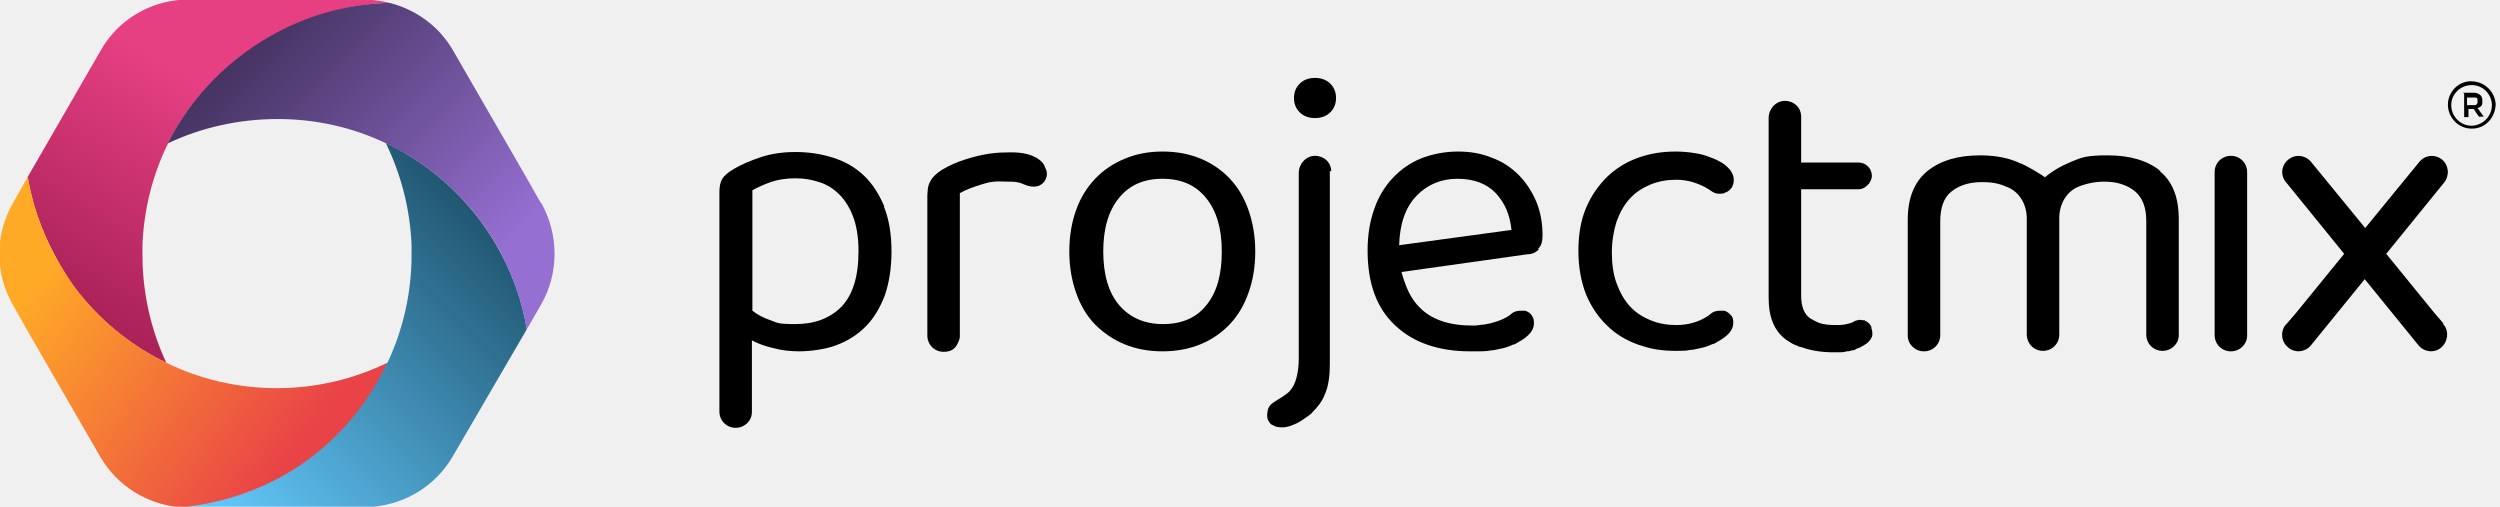
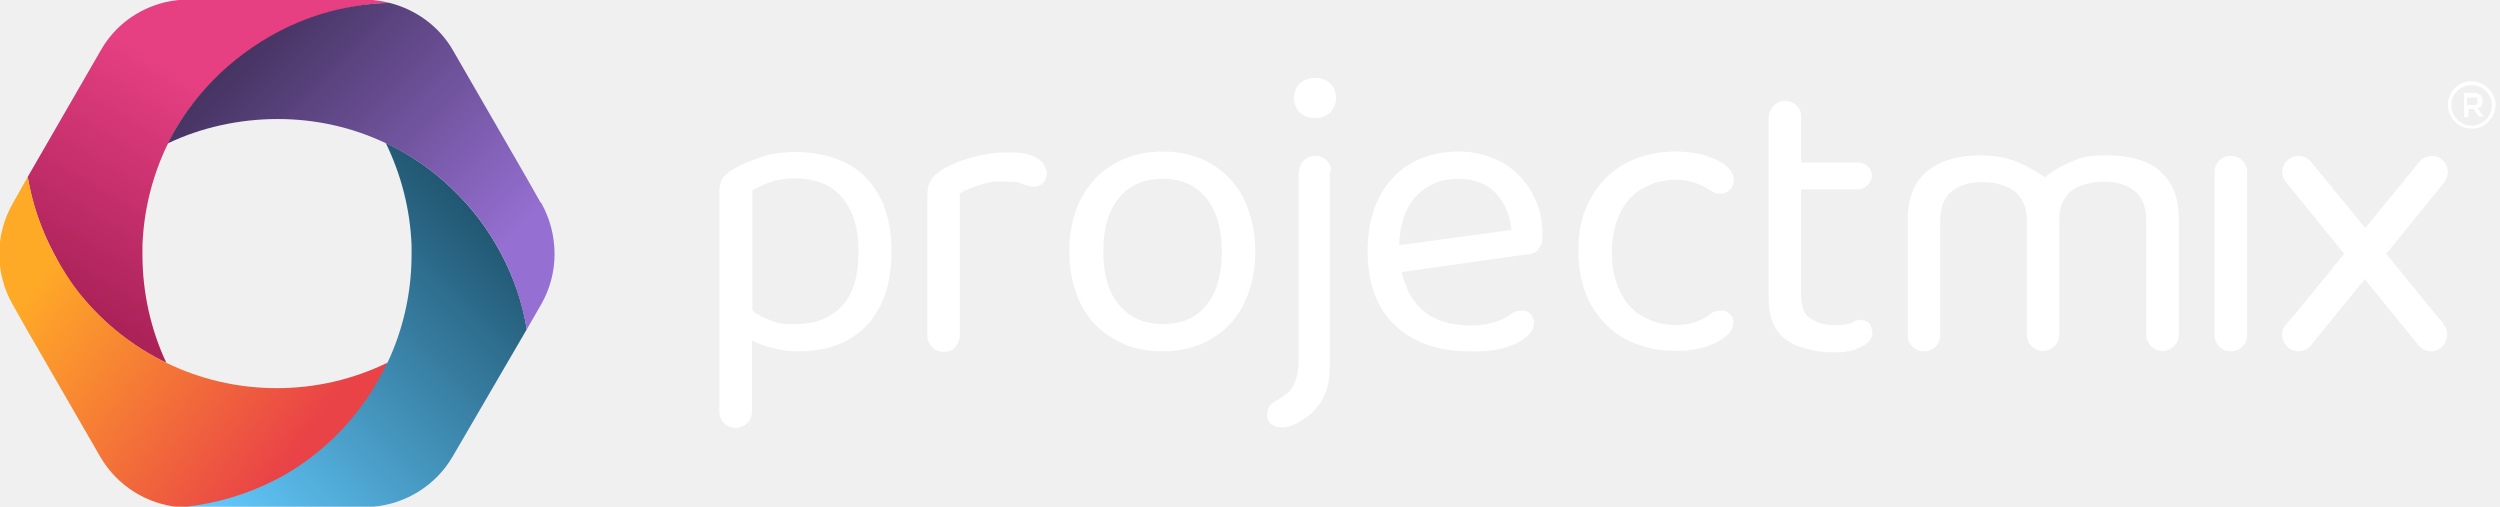
<svg xmlns="http://www.w3.org/2000/svg" width="523" height="106" viewBox="0 0 523 106" fill="none">
+   <style>path[fill="black"]{fill:#fff}</style>
  <g clip-path="url(#clip0_50_338)">
    <path d="M522.1 21.6C522.1 24.7 519.8 27 517 26.9C514.3 26.9 512.1 24.6 512.1 21.9C512.1 19.2 514.3 17.1 516.7 17C518.2 17 519.5 17.4 520.6 18.5C521.6 19.5 522 20.7 522.1 21.7V21.6ZM521.3 22C521.3 19.8 519.5 17.8 517.1 17.8C514.7 17.8 512.8 19.7 512.8 22C512.8 24.3 514.7 26.3 517 26.3C519.3 26.3 521.3 24.4 521.3 22Z" fill="black" />
    <path d="M515.3 19.4H517.4C517.7 19.4 518.1 19.4 518.4 19.6C518.9 19.8 519.2 20.1 519.3 20.7V21.6C519.3 22.1 518.8 22.5 518.3 22.6C518.7 23.2 519.2 23.8 519.6 24.4H518.6C518.2 23.9 517.9 23.4 517.5 22.8H516.4V24.5H515.5V19.5H515.3V19.4ZM516.1 22H517.7C518 22 518.2 21.8 518.3 21.5V20.8C518.3 20.6 518.1 20.4 517.9 20.4H516.1V22.2V22Z" fill="black" />
    <path d="M463.3 69.8V70.1C463.3 72 464.8 73.5 466.7 73.5C468.6 73.5 470.1 72 470.1 70.2V36C470.1 34.1 468.6 32.6 466.7 32.6C464.8 32.6 463.3 34.1 463.3 36V67" fill="black" />
    <path d="M452 35.8C449.3 33.6 445.6 32.5 441 32.5C436.4 32.5 435.6 32.9 433.4 33.8C431.2 34.7 429.3 35.8 427.8 37.1C426.8 36.3 423.6 34.5 422.8 34.2C422.5 34.2 422.2 33.9 421.8 33.8C419.6 32.9 417 32.5 414.2 32.5C409.6 32.5 405.9 33.6 403.2 35.8C400.5 38 399.1 41.4 399.1 46V70.2C399.1 72 400.6 73.5 402.5 73.5C404.4 73.5 405.9 72 405.9 70.1V46.3C405.9 43.5 406.6 41.4 408.2 40.1C409.8 38.8 411.9 38.1 414.6 38.1C417.3 38.1 418.4 38.5 420.1 39.2C422.6 40.3 424 42.9 424 45.7V69.9C424 71.9 425.5 73.4 427.4 73.4C429.3 73.4 430.8 71.9 430.8 70V45.6C430.8 42.8 432.2 40.2 434.7 39.1C436.4 38.4 438.3 38 440.2 38C442.9 38 445 38.7 446.6 40C448.2 41.3 449 43.4 449 46.2V70C449 71.9 450.5 73.4 452.4 73.4C454.3 73.4 455.8 71.9 455.8 70.1V45.9C455.8 41.3 454.5 37.9 451.7 35.7H452V35.8Z" fill="black" />
    <path d="M511.2 67.7L509.3 65.5L499.2 53.1L511.3 38.2C512.5 36.7 512.3 34.6 510.9 33.4C509.4 32.2 507.3 32.4 506.1 33.9L494.8 47.7L483.5 33.9C482.3 32.4 480.1 32.2 478.7 33.4C477.2 34.6 477 36.8 478.3 38.2L490.4 53.1L480.3 65.5L478.4 67.7L478.2 67.9C477 69.3 477.2 71.5 478.7 72.7C480.1 73.9 482.2 73.7 483.4 72.3L494.7 58.4L506 72.3C507.2 73.7 509.3 73.9 510.7 72.7C512.1 71.5 512.4 69.3 511.2 67.9L511 67.7H511.2Z" fill="black" />
    <path d="M362.2 66.1C361.9 65.6 361.3 65.2 360.8 65C360.7 65 360.5 65 360.4 65H360.2C359.5 65 358.9 65 358.2 65.4L357.3 66.1C355.3 67.4 353.1 68 350.7 68C348.8 68 347 67.7 345.3 67C343.6 66.3 342.2 65.4 341 64.1C339.8 62.8 338.9 61.2 338.2 59.3C337.5 57.4 337.2 55.2 337.2 52.8C337.2 50.4 337.6 48.2 338.2 46.3C338.9 44.4 339.8 42.8 341 41.5C342.2 40.2 343.6 39.3 345.3 38.6C347 37.9 348.8 37.6 350.7 37.6C353 37.6 355.3 38.3 357.3 39.5L358.2 40.1C358.8 40.5 359.5 40.6 360.2 40.5C360.4 40.5 360.6 40.5 360.9 40.3C361.5 40.1 362 39.7 362.3 39.2C362.6 38.7 362.7 38.2 362.7 37.7V37.5C362.7 36.8 362.4 36.2 361.9 35.5C361.3 34.8 360.5 34.1 359.4 33.6C359.1 33.4 358.7 33.3 358.3 33.1C357.5 32.8 356.5 32.4 355.5 32.2C354.9 32.1 354.3 32 353.7 31.9C352.7 31.8 351.7 31.7 350.6 31.7C347.8 31.7 345.2 32.1 342.7 33C340.2 33.9 338.1 35.2 336.2 37C334.4 38.8 332.9 40.9 331.8 43.5C330.7 46.1 330.2 49.1 330.2 52.5C330.2 56 330.8 59 331.8 61.6C332.9 64.2 334.4 66.4 336.2 68.1C338 69.9 340.2 71.2 342.7 72.1C343.9 72.5 345.2 72.9 346.5 73.1C347.8 73.3 349.2 73.4 350.6 73.4C352 73.4 352.7 73.4 353.6 73.2C354.2 73.2 354.9 73 355.4 72.9C356.5 72.7 357.4 72.4 358.2 72C358.6 72 358.9 71.7 359.3 71.5C360.4 70.9 361.2 70.3 361.8 69.6C362.3 69 362.6 68.3 362.6 67.6V67.4C362.6 66.9 362.5 66.4 362.2 66V66.2V66.1Z" fill="black" />
    <path d="M185 43.2C183.9 40.6 182.5 38.4 180.7 36.7C178.9 35 176.8 33.8 174.3 33C171.8 32.2 169.2 31.8 166.4 31.8C163.6 31.8 161.2 32.2 159.1 32.9C157 33.6 155.1 34.4 153.6 35.3C152.3 36 151.5 36.8 151.1 37.4C150.7 38.1 150.5 39 150.5 40.1V80.5V86.1C150.5 88 152 89.5 153.9 89.5C155.8 89.5 157.3 88 157.3 86.2V71.2C158.4 71.8 159.9 72.4 161.7 72.8C163.5 73.3 165.3 73.5 167.3 73.5C169.3 73.5 172.7 73.1 175 72.2C177.4 71.3 179.4 70 181.1 68.3C182.8 66.6 184.1 64.4 185.1 61.8C186 59.2 186.5 56.1 186.5 52.6C186.5 49.1 186 45.8 184.9 43.2H185ZM176 64.2C173.6 66.6 170.4 67.8 166.4 67.8C162.4 67.8 162.7 67.5 161.2 67C159.7 66.5 158.4 65.8 157.4 65V39.8C158.5 39.2 159.8 38.6 161.2 38.1C162.6 37.6 164.4 37.3 166.4 37.3C168.4 37.3 169.8 37.6 171.4 38.1C173 38.6 174.4 39.5 175.6 40.7C176.8 41.9 177.8 43.5 178.5 45.4C179.2 47.3 179.6 49.7 179.6 52.5C179.6 57.9 178.4 61.7 176 64.2Z" fill="black" />
    <path d="M262.6 52.6C262.6 55.8 262.1 58.7 261.2 61.2C260.3 63.8 259 66 257.3 67.8C255.6 69.6 253.6 71 251.2 72C248.8 73 246.1 73.5 243.2 73.5C240.3 73.5 237.6 73 235.2 72C232.8 71 230.8 69.6 229 67.8C227.3 66 226 63.8 225.1 61.2C224.2 58.6 223.7 55.8 223.7 52.6C223.7 49.4 224.2 46.5 225.1 44C226 41.4 227.4 39.2 229.1 37.4C230.8 35.6 232.9 34.2 235.3 33.2C237.7 32.2 240.3 31.7 243.2 31.7C246.1 31.7 248.8 32.2 251.2 33.2C253.6 34.2 255.6 35.6 257.3 37.4C259 39.2 260.3 41.4 261.2 44C262.1 46.6 262.6 49.4 262.6 52.6ZM243.2 37.4C239.3 37.4 236.3 38.7 234.1 41.4C231.9 44.1 230.8 47.8 230.8 52.6C230.8 57.4 231.9 61.2 234.1 63.8C236.3 66.4 239.4 67.8 243.3 67.8C247.2 67.8 250.3 66.5 252.4 63.8C254.6 61.1 255.6 57.4 255.6 52.6C255.6 47.8 254.5 44.1 252.3 41.4C250.1 38.7 247.1 37.4 243.2 37.4Z" fill="black" />
    <path d="M321.8 52C322.4 51.5 322.7 50.6 322.7 49.3C322.7 46.7 322.3 44.4 321.4 42.2C320.5 40.1 319.3 38.2 317.7 36.6C316.1 35 314.3 33.8 312.1 33C309.9 32.1 307.6 31.7 305 31.7C302.4 31.7 299.7 32.2 297.4 33.1C295.1 34 293.1 35.4 291.4 37.2C289.7 39 288.4 41.1 287.5 43.7C286.6 46.2 286.1 49.1 286.1 52.4C286.1 59.3 288 64.5 291.9 68.1C295.7 71.7 301 73.5 307.6 73.5C314.2 73.5 308.1 73.5 308.3 73.5H308.9C310 73.5 311 73.5 311.9 73.3C312.5 73.3 313.2 73.1 313.7 73C314.8 72.8 315.7 72.5 316.5 72.1C316.9 72.1 317.2 71.8 317.6 71.6C318.7 71 319.5 70.4 320.1 69.7C320.6 69.1 320.9 68.4 320.9 67.7V67.5C320.9 67 320.8 66.5 320.5 66.1C320.2 65.5 319.6 65.2 319.1 65C319 65 318.8 65 318.7 65H318.5C317.8 65 317.2 65 316.5 65.4L315.6 66.1C314.2 67 312.3 67.6 310.5 67.9C309.8 67.9 309.2 68.1 308.5 68.1H308.2H308.3H307.9C301 68.1 296.5 65.5 294.3 60.2C293.9 59.2 293.5 58.1 293.2 56.9L319.5 53.2C320.5 53.2 321.3 52.8 321.9 52.2L321.8 52ZM292.7 51.4C292.8 46.9 294 43.4 296.3 41C298.6 38.6 301.5 37.4 304.9 37.4C308.3 37.4 311 38.4 312.9 40.4C314.8 42.4 315.9 45 316.2 48.1L292.7 51.3V51.4Z" fill="black" />
    <path d="M218.7 35.2C218.5 34.5 218.1 33.9 217.4 33.4C215.4 31.9 212.7 31.8 210.3 31.9C207.4 31.9 204.6 32.5 201.8 33.4C200.2 33.9 198.6 34.6 197.1 35.5C196 36.2 195.1 37 194.7 37.8C194.4 38.3 194.2 38.8 194.1 39.5C194.1 39.9 194 40.4 194 40.9V69.9V70.2C194 72.1 195.5 73.6 197.4 73.6C199.3 73.6 200 72.7 200.5 71.5C200.7 71.1 200.8 70.7 200.8 70.3V40.4C202.2 39.6 203.7 39.1 205.3 38.6C206.9 38.1 207.1 38.1 208 38C208.9 37.9 209.9 38 210.9 38C211.9 38 213 38 214 38.5L215.1 38.9H215.2C215.9 39.1 216.6 39.1 217.2 38.9C217.4 38.9 217.6 38.7 217.8 38.6C218.3 38.3 218.7 37.8 218.9 37.1C219.1 36.6 219 36.1 218.9 35.6L218.7 35.2Z" fill="black" />
    <path d="M391.5 68.4C391.3 67.9 390.9 67.5 390.4 67.2C390.3 67.2 390.2 67.2 390.1 67H389.9C389.5 67 389 66.8 388.6 67C388.2 67 387.8 67.3 387.4 67.5C386.5 67.8 385.6 68 384.6 68C382.9 68 381.1 68 379.6 67.1C379.3 66.9 379 66.8 378.7 66.6C377.4 65.7 376.8 64.1 376.8 61.8V39.6H388.7C389.7 39.6 390.4 39.1 391 38.4C391.3 37.9 391.6 37.4 391.6 36.8C391.6 35.3 390.4 34 388.8 34H376.8V31.5V24.4C376.8 22.5 375.3 21.1 373.4 21.1C371.5 21.1 370 22.8 370 24.7V62.3C370 66.4 371.2 69.3 373.7 71.1C374.3 71.5 374.9 71.9 375.6 72.2C375.9 72.2 376.2 72.5 376.6 72.6H376.8C378.7 73.3 380.9 73.7 383.5 73.7H384.7C385.2 73.7 385.8 73.7 386.3 73.5C386.6 73.5 387 73.5 387.3 73.3C387.6 73.3 388 73.3 388.3 73C388.8 72.8 389.2 72.7 389.6 72.4C389.7 72.4 389.9 72.2 390 72.2C390.2 72 390.5 71.9 390.7 71.7C391.2 71.2 391.6 70.7 391.7 70.1C391.7 69.6 391.7 69.1 391.5 68.7V68.4Z" fill="black" />
    <path d="M275.1 24.7C276.4 24.7 277.5 24.3 278.3 23.5C279.1 22.7 279.5 21.7 279.5 20.5C279.5 19.3 279.1 18.3 278.3 17.5C277.5 16.7 276.4 16.3 275.1 16.3C273.8 16.3 272.7 16.7 271.9 17.5C271.1 18.3 270.7 19.3 270.7 20.5C270.7 21.7 271.1 22.7 271.9 23.5C272.7 24.3 273.8 24.7 275.1 24.7Z" fill="black" />
    <path d="M278.5 35.9C278.5 34 277 32.6 275.1 32.6C273.2 32.6 271.7 34.3 271.7 36.2V75C271.7 76.7 271.5 78 271.2 79.1C270.9 80.2 270.5 81 269.9 81.7C269.4 82.4 267.5 83.5 266.7 84C266.6 84 266.5 84.2 266.4 84.2C266 84.5 265.6 84.8 265.4 85.3C265.3 85.5 265.2 85.7 265.2 85.9C265.1 86.5 265 87.1 265.2 87.7C265.4 88.2 265.7 88.6 266.1 88.9H266.2C266.8 89.3 267.4 89.4 268.3 89.4H268.4C269.3 89.4 270.3 89 271.4 88.5C271.7 88.3 272.1 88.1 272.4 87.9C272.8 87.6 273.3 87.3 273.7 87C274 86.8 274.4 86.5 274.6 86.2C275.6 85.2 276.6 84 277.2 82.4C277.9 80.8 278.2 78.7 278.2 76.2V37.1V35.8H278.5V35.9Z" fill="black" />
    <path d="M16.9 61.8C21.7 67.7 27.9 72.6 34.8 75.9C31.6 69.1 29.8 61.3 29.8 53.3C29.8 45.3 29.8 53.3 29.8 53.1V51.3C30.1 43.6 32 36.4 35.2 29.9C40.1 19.9 48.4 12.2 58.2 7C65.2 3.3 73.1 0.8 81.5 0.6C79.9 0.2 77.9 -0.1 76.2 -0.1H39.5C37.8 -0.1 36.1 0.1 34.4 0.5C28.8 1.9 24 5.4 21.1 10.5L5.8 37C6.7 42.7 8.6 48 11.2 52.9C12.8 56 14.4 59 16.6 61.7H16.8L16.9 61.8Z" fill="url(#paint0_linear_50_338)" />
    <path d="M58 100.1C52 103.3 44.9 105.3 37.8 106H78.1C85 105.4 91.2 101.5 94.7 95.5L110.2 68.9C109.3 63.2 107.4 57.9 104.8 53C99.5 43 91 34.8 80.7 29.9C83.9 36.5 85.8 43.7 86.1 51.3V52.9C86.1 53.4 86.1 52.9 86.1 53.1V53.3C86.1 61.3 84.3 69 81.1 75.8" fill="url(#paint1_linear_50_338)" />
    <path d="M81 75.9C74 79.3 66.2 81.2 57.9 81.2C49.6 81.2 41.8 79.3 34.8 75.9C27.9 72.5 21.8 67.7 17 61.8C14.8 59.1 13 56.2 11.3 53.1C8.7 48.2 6.8 42.7 5.8 37L2.7 42.5C-1.1 49.1 -1.1 57.2 2.7 63.8L5.7 69.1L21 95.6C24.5 101.6 30.7 105.5 37.6 106.1H38.1C45.2 105.4 51.8 103.4 57.8 100.3C67.9 95 76 86.5 80.9 76.1V75.9H81Z" fill="url(#paint2_linear_50_338)" />
    <path d="M113.1 42.4L110.1 37.1L94.8 10.6C91.9 5.5 87 2 81.5 0.6C73.1 0.8 65.1 3 58.1 6.7C48.3 11.9 40 20.1 35.1 30C42 26.7 50 24.9 58.1 24.9C66.2 24.9 73.9 26.7 80.8 30C91.1 34.9 99.5 43 104.8 53C107.4 57.9 109.2 63.2 110.2 68.9L113.2 63.7C117 57.1 116.9 49 113.2 42.4H113.1Z" fill="url(#paint3_linear_50_338)" />
  </g>
  <defs>
    <linearGradient id="paint0_linear_50_338" x1="43.4" y1="18.7" x2="16.6" y2="63" gradientUnits="userSpaceOnUse">
      <stop stop-color="#E64082" />
      <stop offset="1" stop-color="#AB2259" />
    </linearGradient>
    <linearGradient id="paint1_linear_50_338" x1="109.9" y1="41" x2="42.7" y2="108.2" gradientUnits="userSpaceOnUse">
      <stop stop-color="#194961" />
      <stop offset="0.3" stop-color="#307192" />
      <stop offset="0.8" stop-color="#55B2E0" />
      <stop offset="1" stop-color="#64CCFF" />
    </linearGradient>
    <linearGradient id="paint2_linear_50_338" x1="9.2" y1="56.3" x2="62.1" y2="95" gradientUnits="userSpaceOnUse">
      <stop stop-color="#FFAA27" />
      <stop offset="1" stop-color="#E94247" />
    </linearGradient>
    <linearGradient id="paint3_linear_50_338" x1="100.8" y1="55.7" x2="48.8" y2="3.6" gradientUnits="userSpaceOnUse">
      <stop stop-color="#956FD1" />
      <stop offset="1" stop-color="#3E2E57" />
    </linearGradient>
    <clipPath id="clip0_50_338">
      <rect width="522.1" height="106" fill="white" />
    </clipPath>
  </defs>
</svg>
